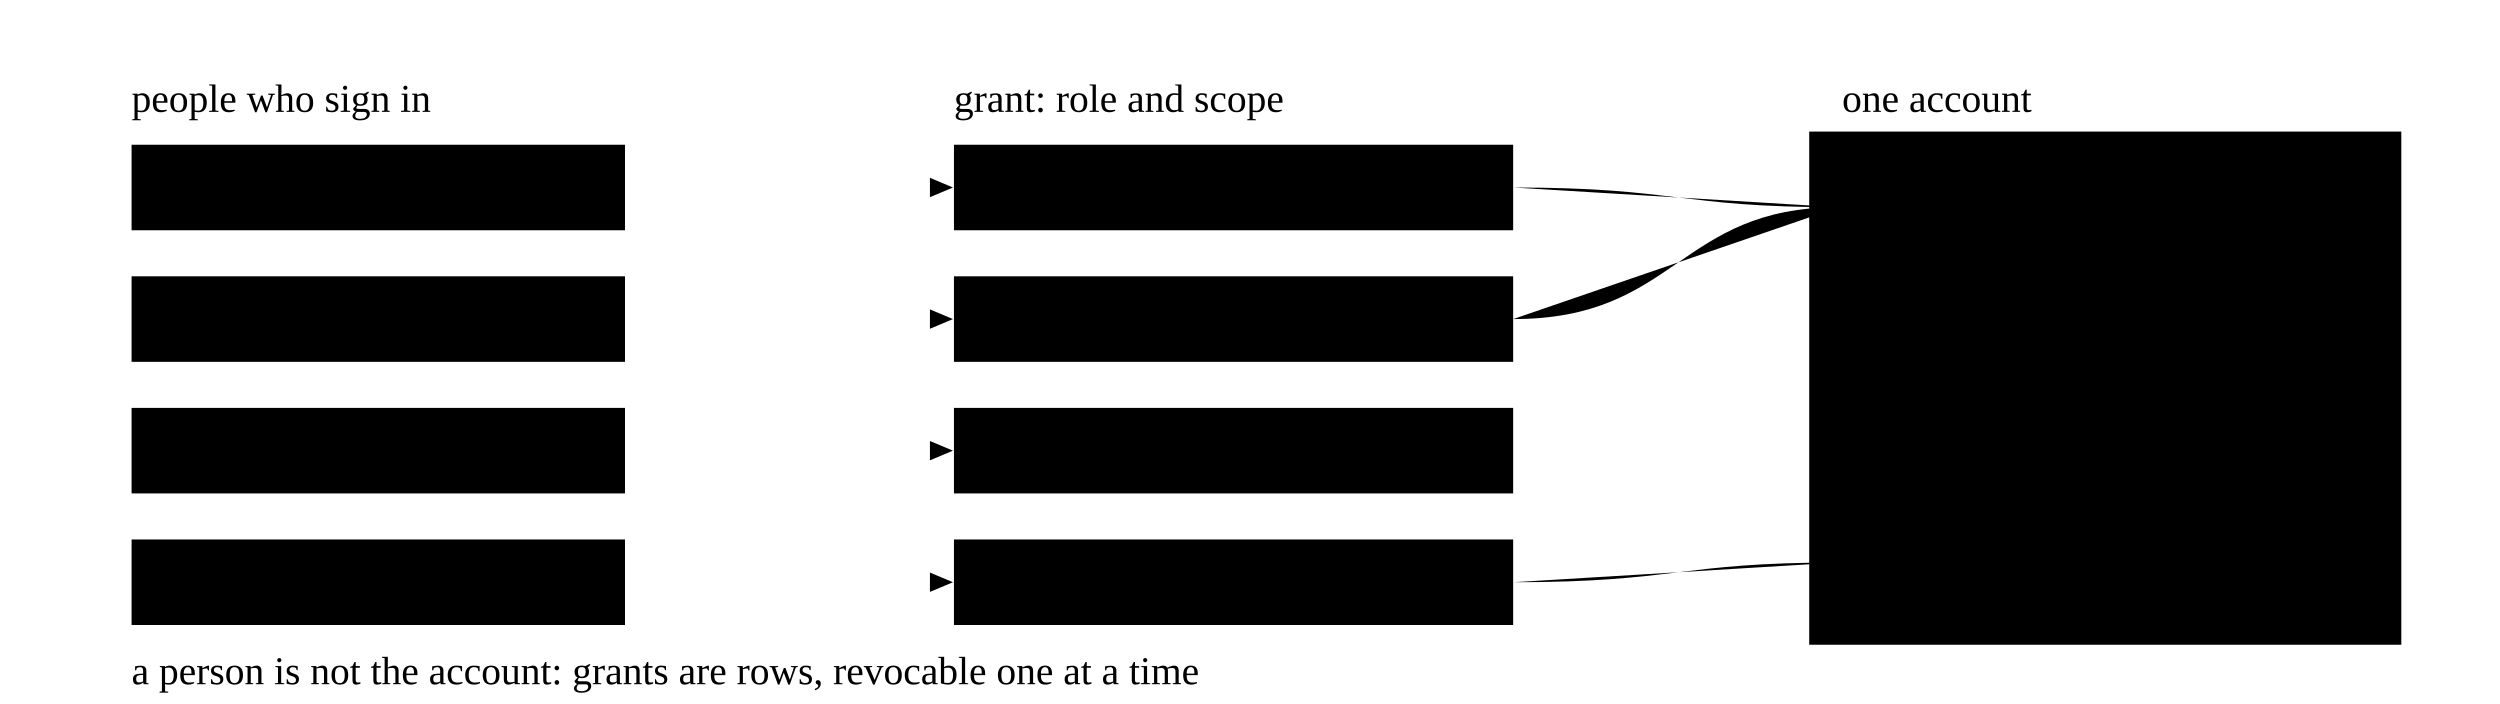
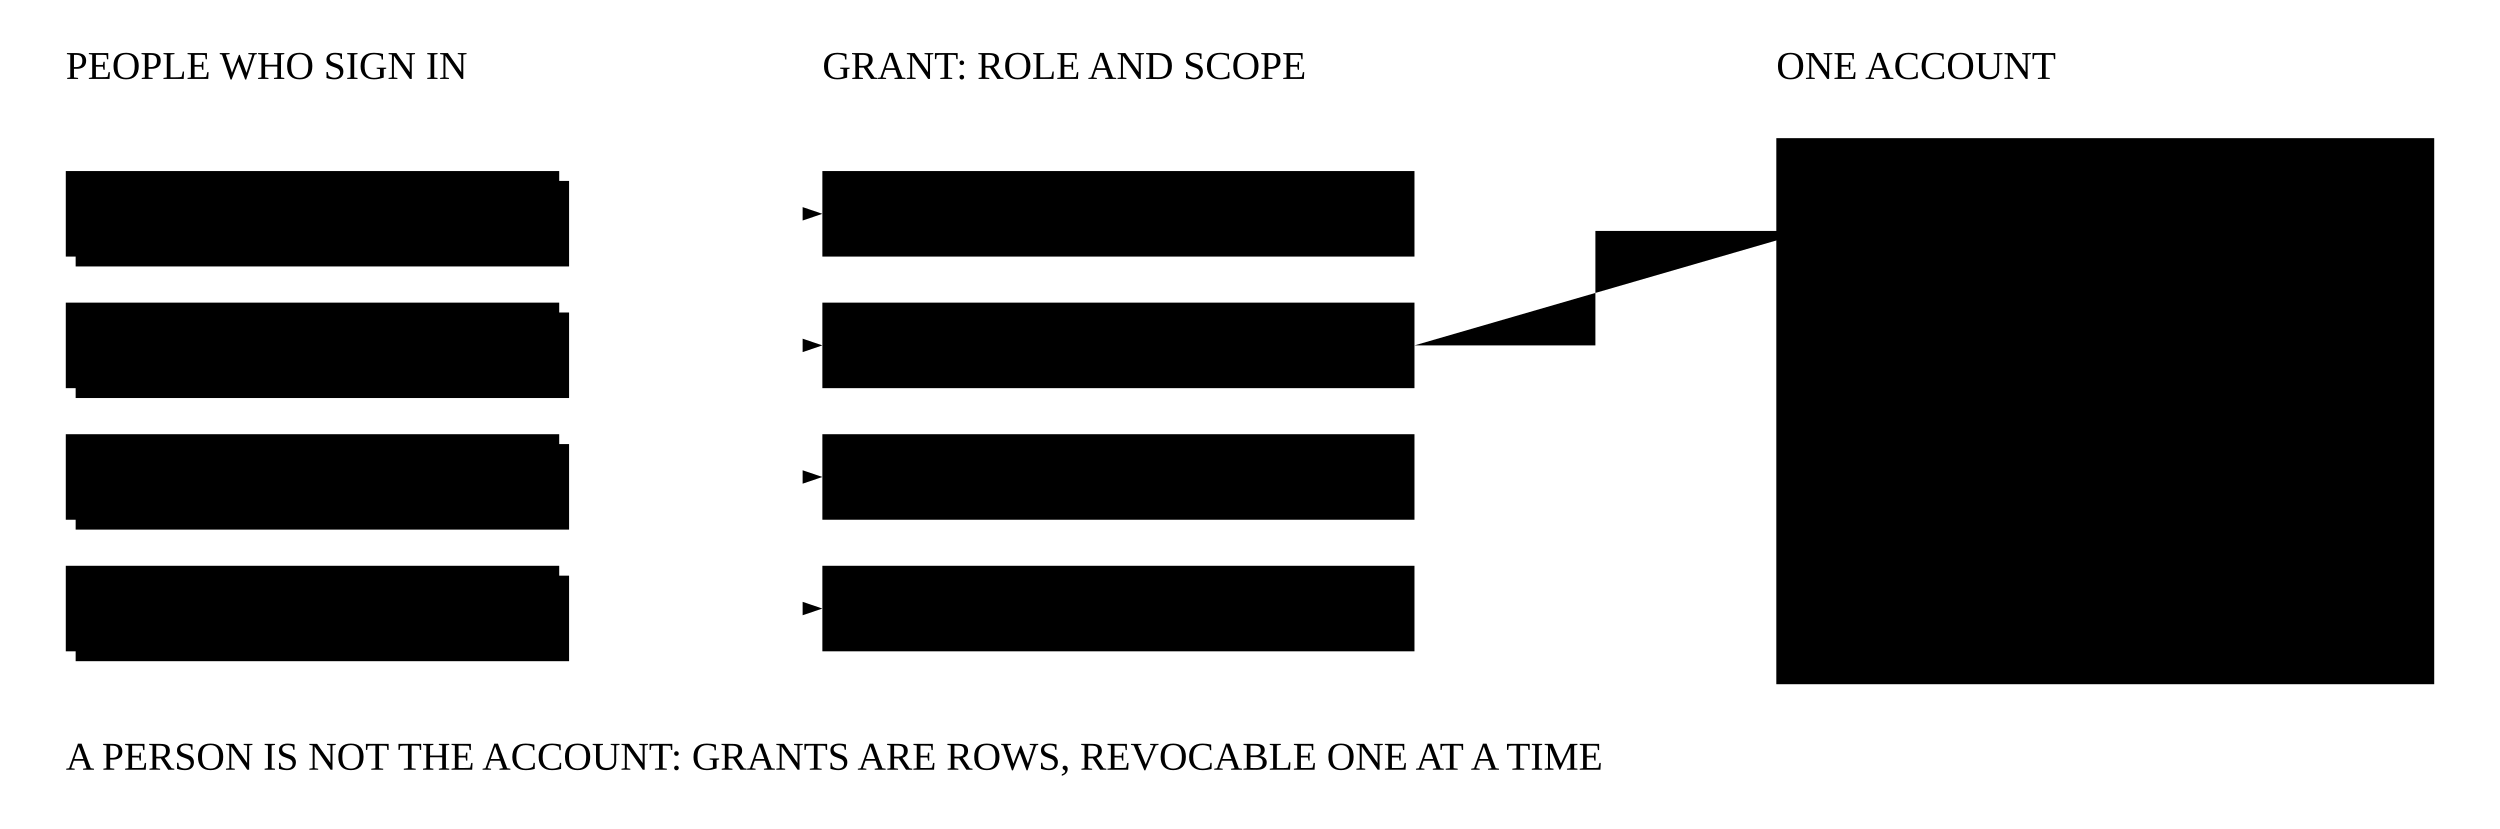
- <svg xmlns="http://www.w3.org/2000/svg" viewBox="0 0 760 214">
+ <svg xmlns="http://www.w3.org/2000/svg" class="dwg" viewBox="0 0 760 252">
  <defs>
-     <marker id="fo-cssa-ah" viewBox="0 0 10 10" refX="9" refY="5" markerWidth="7" markerHeight="7" markerUnits="userSpaceOnUse" orient="auto-start-reverse">
-       <path class="ah" d="M0,0.8L10,5L0,9.2Z" />
+     <marker id="fo-cssa-ah" viewBox="0 0 10 10" refX="10" refY="5" markerWidth="6" markerHeight="6" markerUnits="userSpaceOnUse" orient="auto-start-reverse">
+       <path class="ah ink" d="M0,1.6L10,5L0,8.4Z" />
    </marker>
-     <marker id="fo-cssa-ah-hl" viewBox="0 0 10 10" refX="9" refY="5" markerWidth="7" markerHeight="7" markerUnits="userSpaceOnUse" orient="auto-start-reverse">
-       <path class="ah hl" d="M0,0.8L10,5L0,9.2Z" />
+     <marker id="fo-cssa-ah-hl" viewBox="0 0 10 10" refX="10" refY="5" markerWidth="6" markerHeight="6" markerUnits="userSpaceOnUse" orient="auto-start-reverse">
+       <path class="ah hl" d="M0,1.6L10,5L0,8.4Z" />
    </marker>
+     <pattern id="fo-cssa-hatch" width="5" height="5" patternUnits="userSpaceOnUse" patternTransform="rotate(45)">
+       <path class="hatch-ln" d="M0,0V5" />
+     </pattern>
  </defs>
-   <text class="cap" x="40" y="34">people who sign in</text>
-   <text class="cap" x="290" y="34">grant: role and scope</text>
-   <text class="cap" x="560" y="34">one account</text>
-   <rect class="cell hl" x="40" y="44" width="150" height="26" />
-   <text class="t hl b" x="52" y="57" dominant-baseline="central">account owner</text>
-   <rect class="cell" x="40" y="84" width="150" height="26" />
-   <text class="t" x="52" y="97" dominant-baseline="central">spouse</text>
-   <rect class="cell" x="40" y="124" width="150" height="26" />
-   <text class="t" x="52" y="137" dominant-baseline="central">tenant</text>
-   <rect class="cell" x="40" y="164" width="150" height="26" />
-   <text class="t" x="52" y="177" dominant-baseline="central">site auditor</text>
-   <rect class="cell hl" x="290" y="44" width="170" height="26" />
-   <text class="t hl" x="302" y="57" dominant-baseline="central">admin, all properties</text>
-   <rect class="cell" x="290" y="84" width="170" height="26" />
-   <text class="t" x="302" y="97" dominant-baseline="central">billing, all</text>
-   <rect class="cell" x="290" y="124" width="170" height="26" />
-   <text class="t" x="302" y="137" dominant-baseline="central">booking, property B</text>
-   <rect class="cell" x="290" y="164" width="170" height="26" />
-   <text class="t" x="302" y="177" dominant-baseline="central">read-only, site 14</text>
-   <path class="ln hl" d="M190,57H289" marker-end="url(#fo-cssa-ah-hl)" />
-   <path class="ln" d="M190,97H289" marker-end="url(#fo-cssa-ah)" />
-   <path class="ln" d="M190,137H289" marker-end="url(#fo-cssa-ah)" />
-   <path class="ln" d="M190,177H289" marker-end="url(#fo-cssa-ah)" />
-   <rect class="zone" x="550" y="40" width="180" height="156" />
-   <rect class="cell band" x="560" y="50" width="160" height="26" />
-   <text class="t b" x="572" y="63" dominant-baseline="central">bill-to account</text>
-   <rect class="cell" x="560" y="90" width="160" height="26" />
-   <text class="t" x="572" y="103" dominant-baseline="central">property A</text>
-   <rect class="cell" x="560" y="124" width="160" height="26" />
-   <text class="t" x="572" y="137" dominant-baseline="central">property B</text>
-   <rect class="cell" x="560" y="158" width="160" height="26" />
-   <text class="t" x="572" y="171" dominant-baseline="central">site 14</text>
-   <path class="ln hl" d="M460,57C510,57 510,63 559,63" marker-end="url(#fo-cssa-ah-hl)" />
-   <path class="ln" d="M460,97C510,97 510,63 559,63" marker-end="url(#fo-cssa-ah)" />
-   <path class="ln" d="M460,137H559" marker-end="url(#fo-cssa-ah)" />
-   <path class="ln" d="M460,177C510,177 510,171 559,171" marker-end="url(#fo-cssa-ah)" />
-   <text class="n" x="40" y="208">a person is not the account: grants are rows, revocable one at a time</text>
+   <text class="th" x="20" y="24">PEOPLE WHO SIGN IN</text>
+   <text class="th" x="250" y="24">GRANT: ROLE AND SCOPE</text>
+   <text class="th" x="540" y="24">ONE ACCOUNT</text>
+   <path class="tbl" d="M20,32L740,32" />
+   <rect class="phantom" x="540" y="42" width="200" height="166" />
+   <rect class="obj fill-1" x="550" y="52" width="180" height="26" />
+   <path class="obj" d="M559,52L559,78" />
+   <text class="sl ink" x="644.5" y="68" text-anchor="middle">BILL-TO ACCOUNT</text>
+   <rect class="obj fill-2" x="550" y="92" width="180" height="26" />
+   <text class="sl ink" x="640" y="108" text-anchor="middle">PROPERTY A</text>
+   <rect class="obj fill-2" x="550" y="132" width="180" height="26" />
+   <text class="sl ink" x="640" y="148" text-anchor="middle">PROPERTY B</text>
+   <rect class="obj fill-2" x="550" y="172" width="180" height="26" />
+   <text class="sl ink" x="640" y="188" text-anchor="middle">SITE 14</text>
+   <rect class="obj hl" x="23" y="55" width="150" height="26" />
+   <rect class="obj hl" x="20" y="52" width="150" height="26" />
+   <text class="sl ink hl" x="95" y="68" text-anchor="middle">ACCOUNT OWNER</text>
+   <rect class="obj hl" x="250" y="52" width="180" height="26" />
+   <text class="sl ink hl" x="340" y="68" text-anchor="middle">ADMIN, ALL PROPERTIES</text>
+   <path class="flow hl" d="M173,65L250,65" marker-end="url(#fo-cssa-ah-hl)" />
+   <rect class="obj fill-1" x="23" y="95" width="150" height="26" />
+   <rect class="obj plate" x="20" y="92" width="150" height="26" />
+   <text class="sl ink" x="95" y="108" text-anchor="middle">SPOUSE</text>
+   <rect class="obj fill-2" x="250" y="92" width="180" height="26" />
+   <text class="sl ink" x="340" y="108" text-anchor="middle">BILLING, ALL</text>
+   <path class="flow" d="M173,105L250,105" marker-end="url(#fo-cssa-ah)" />
+   <rect class="obj fill-1" x="23" y="135" width="150" height="26" />
+   <rect class="obj plate" x="20" y="132" width="150" height="26" />
+   <text class="sl ink" x="95" y="148" text-anchor="middle">TENANT</text>
+   <rect class="obj fill-2" x="250" y="132" width="180" height="26" />
+   <text class="sl ink" x="340" y="148" text-anchor="middle">BOOKING, PROPERTY B</text>
+   <path class="flow" d="M173,145L250,145" marker-end="url(#fo-cssa-ah)" />
+   <rect class="obj fill-1" x="23" y="175" width="150" height="26" />
+   <rect class="obj plate" x="20" y="172" width="150" height="26" />
+   <text class="sl ink" x="95" y="188" text-anchor="middle">SITE AUDITOR</text>
+   <rect class="obj fill-2" x="250" y="172" width="180" height="26" />
+   <text class="sl ink" x="340" y="188" text-anchor="middle">READ-ONLY, SITE 14</text>
+   <path class="flow" d="M173,185L250,185" marker-end="url(#fo-cssa-ah)" />
+   <path class="flow hl" d="M430,59.8L550,59.8" marker-end="url(#fo-cssa-ah-hl)" />
+   <path class="flow" d="M430,105L485,105L485,70.2L550,70.2" marker-end="url(#fo-cssa-ah)" />
+   <path class="flow" d="M430,145L550,145" marker-end="url(#fo-cssa-ah)" />
+   <path class="flow" d="M430,185L550,185" marker-end="url(#fo-cssa-ah)" />
+   <text class="sl" x="20" y="234">A PERSON IS NOT THE ACCOUNT: GRANTS ARE ROWS, REVOCABLE ONE AT A TIME</text>
</svg>
